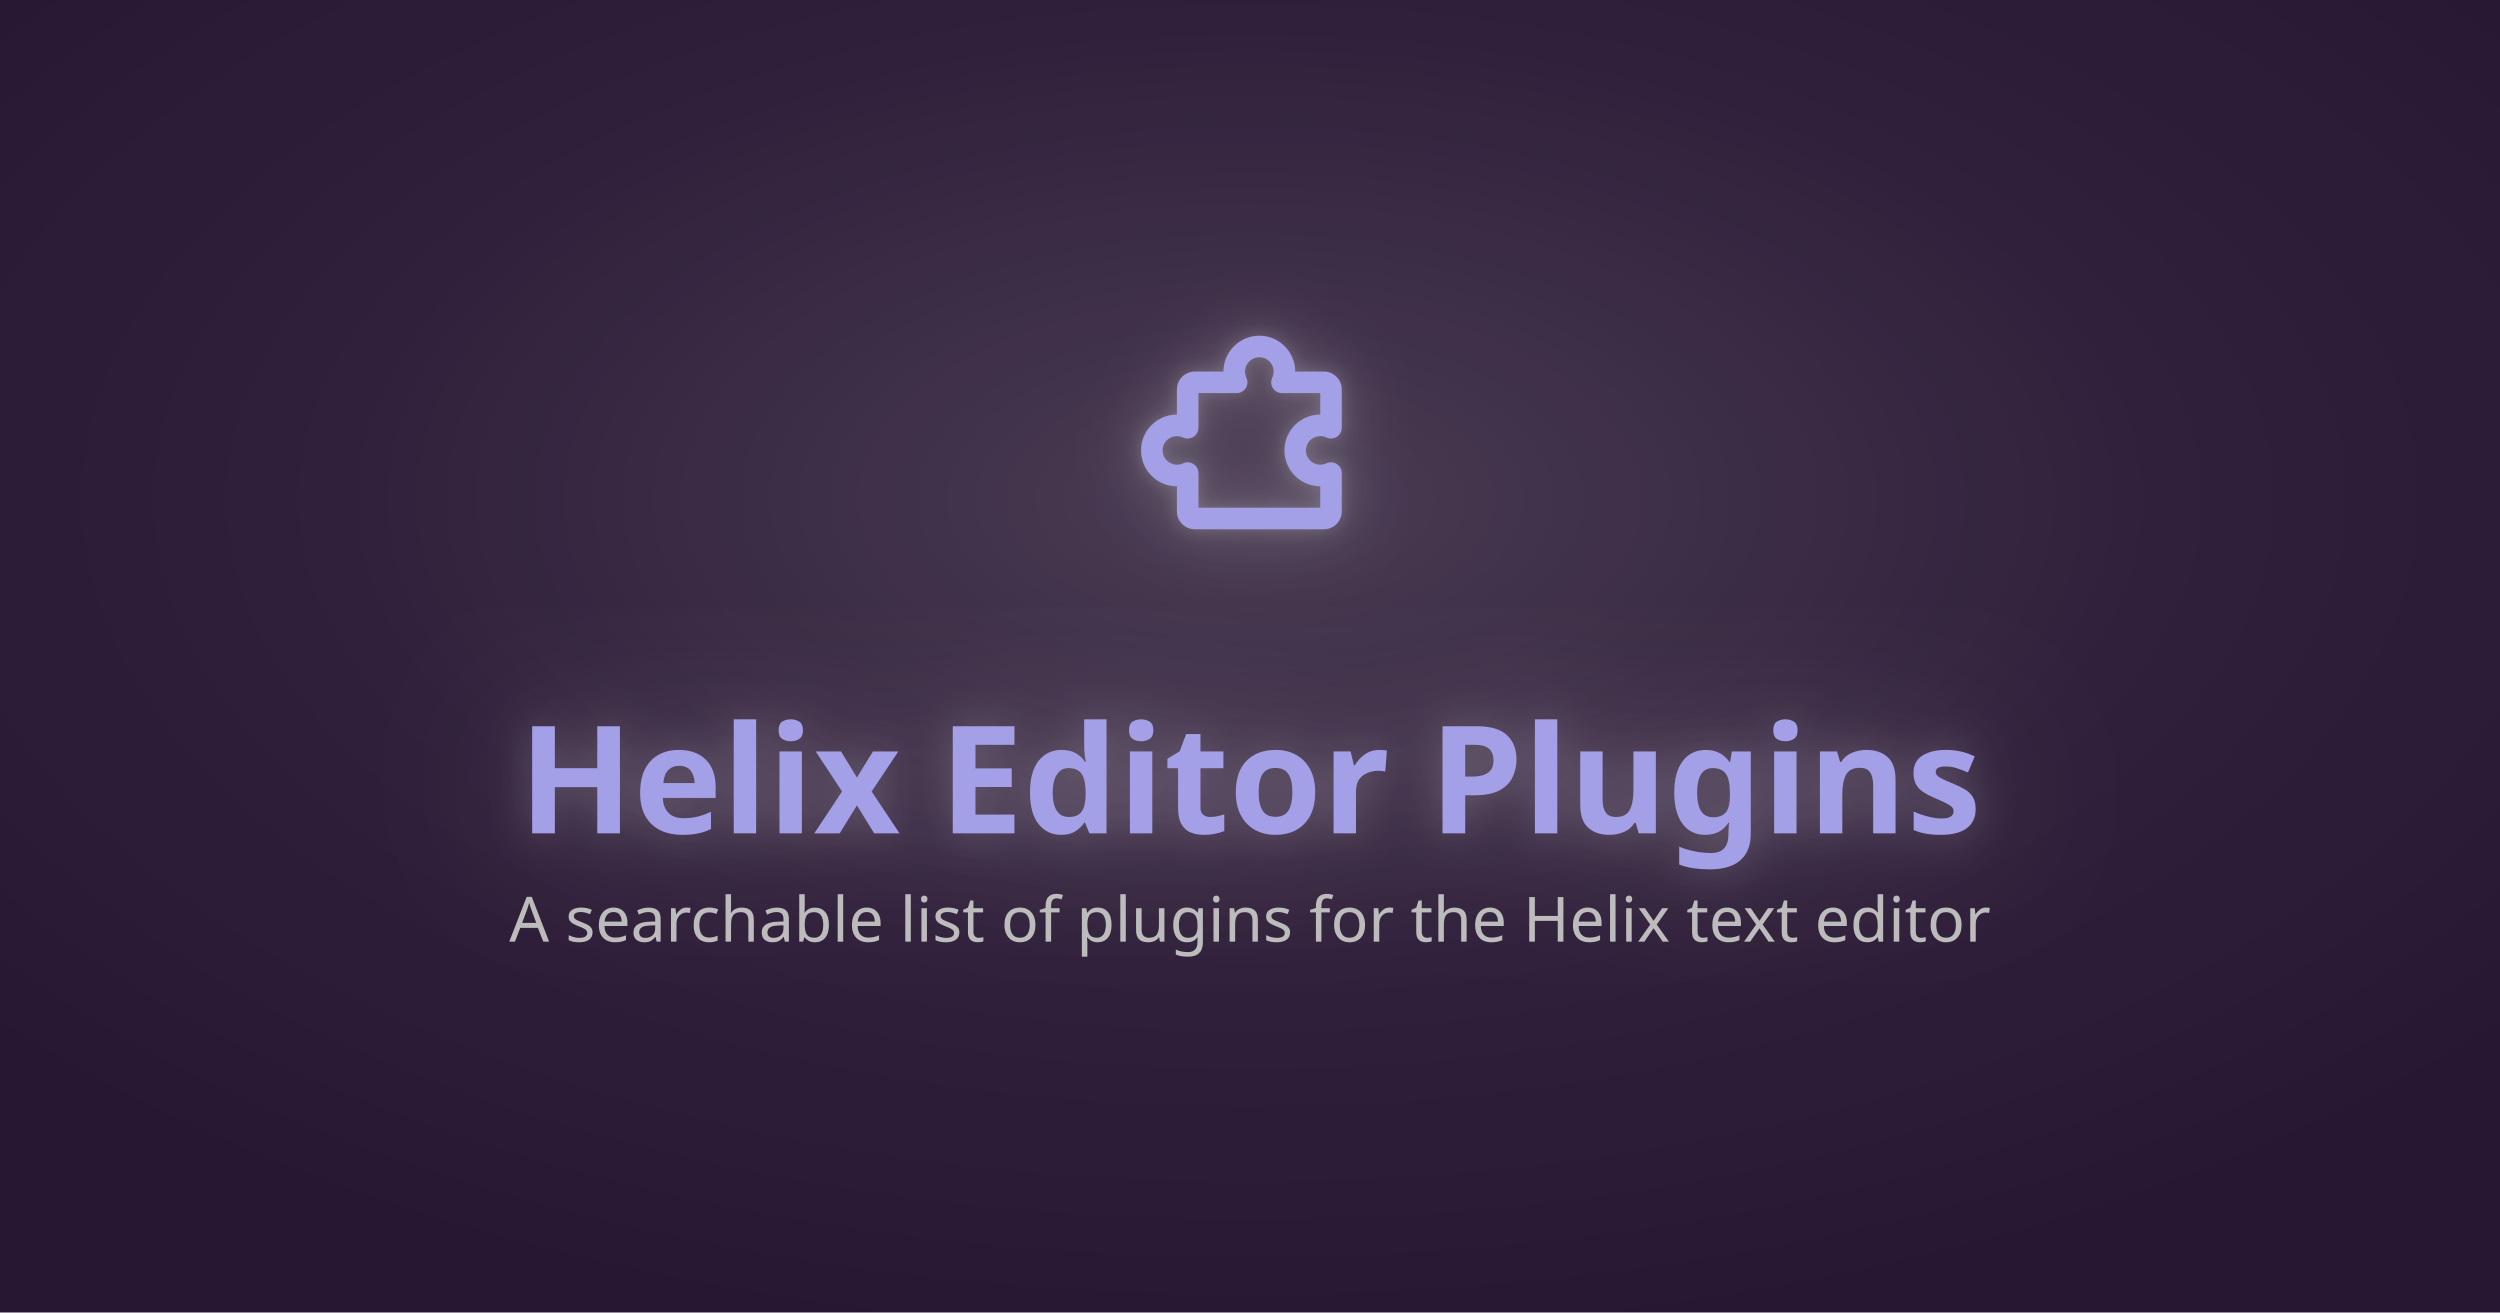
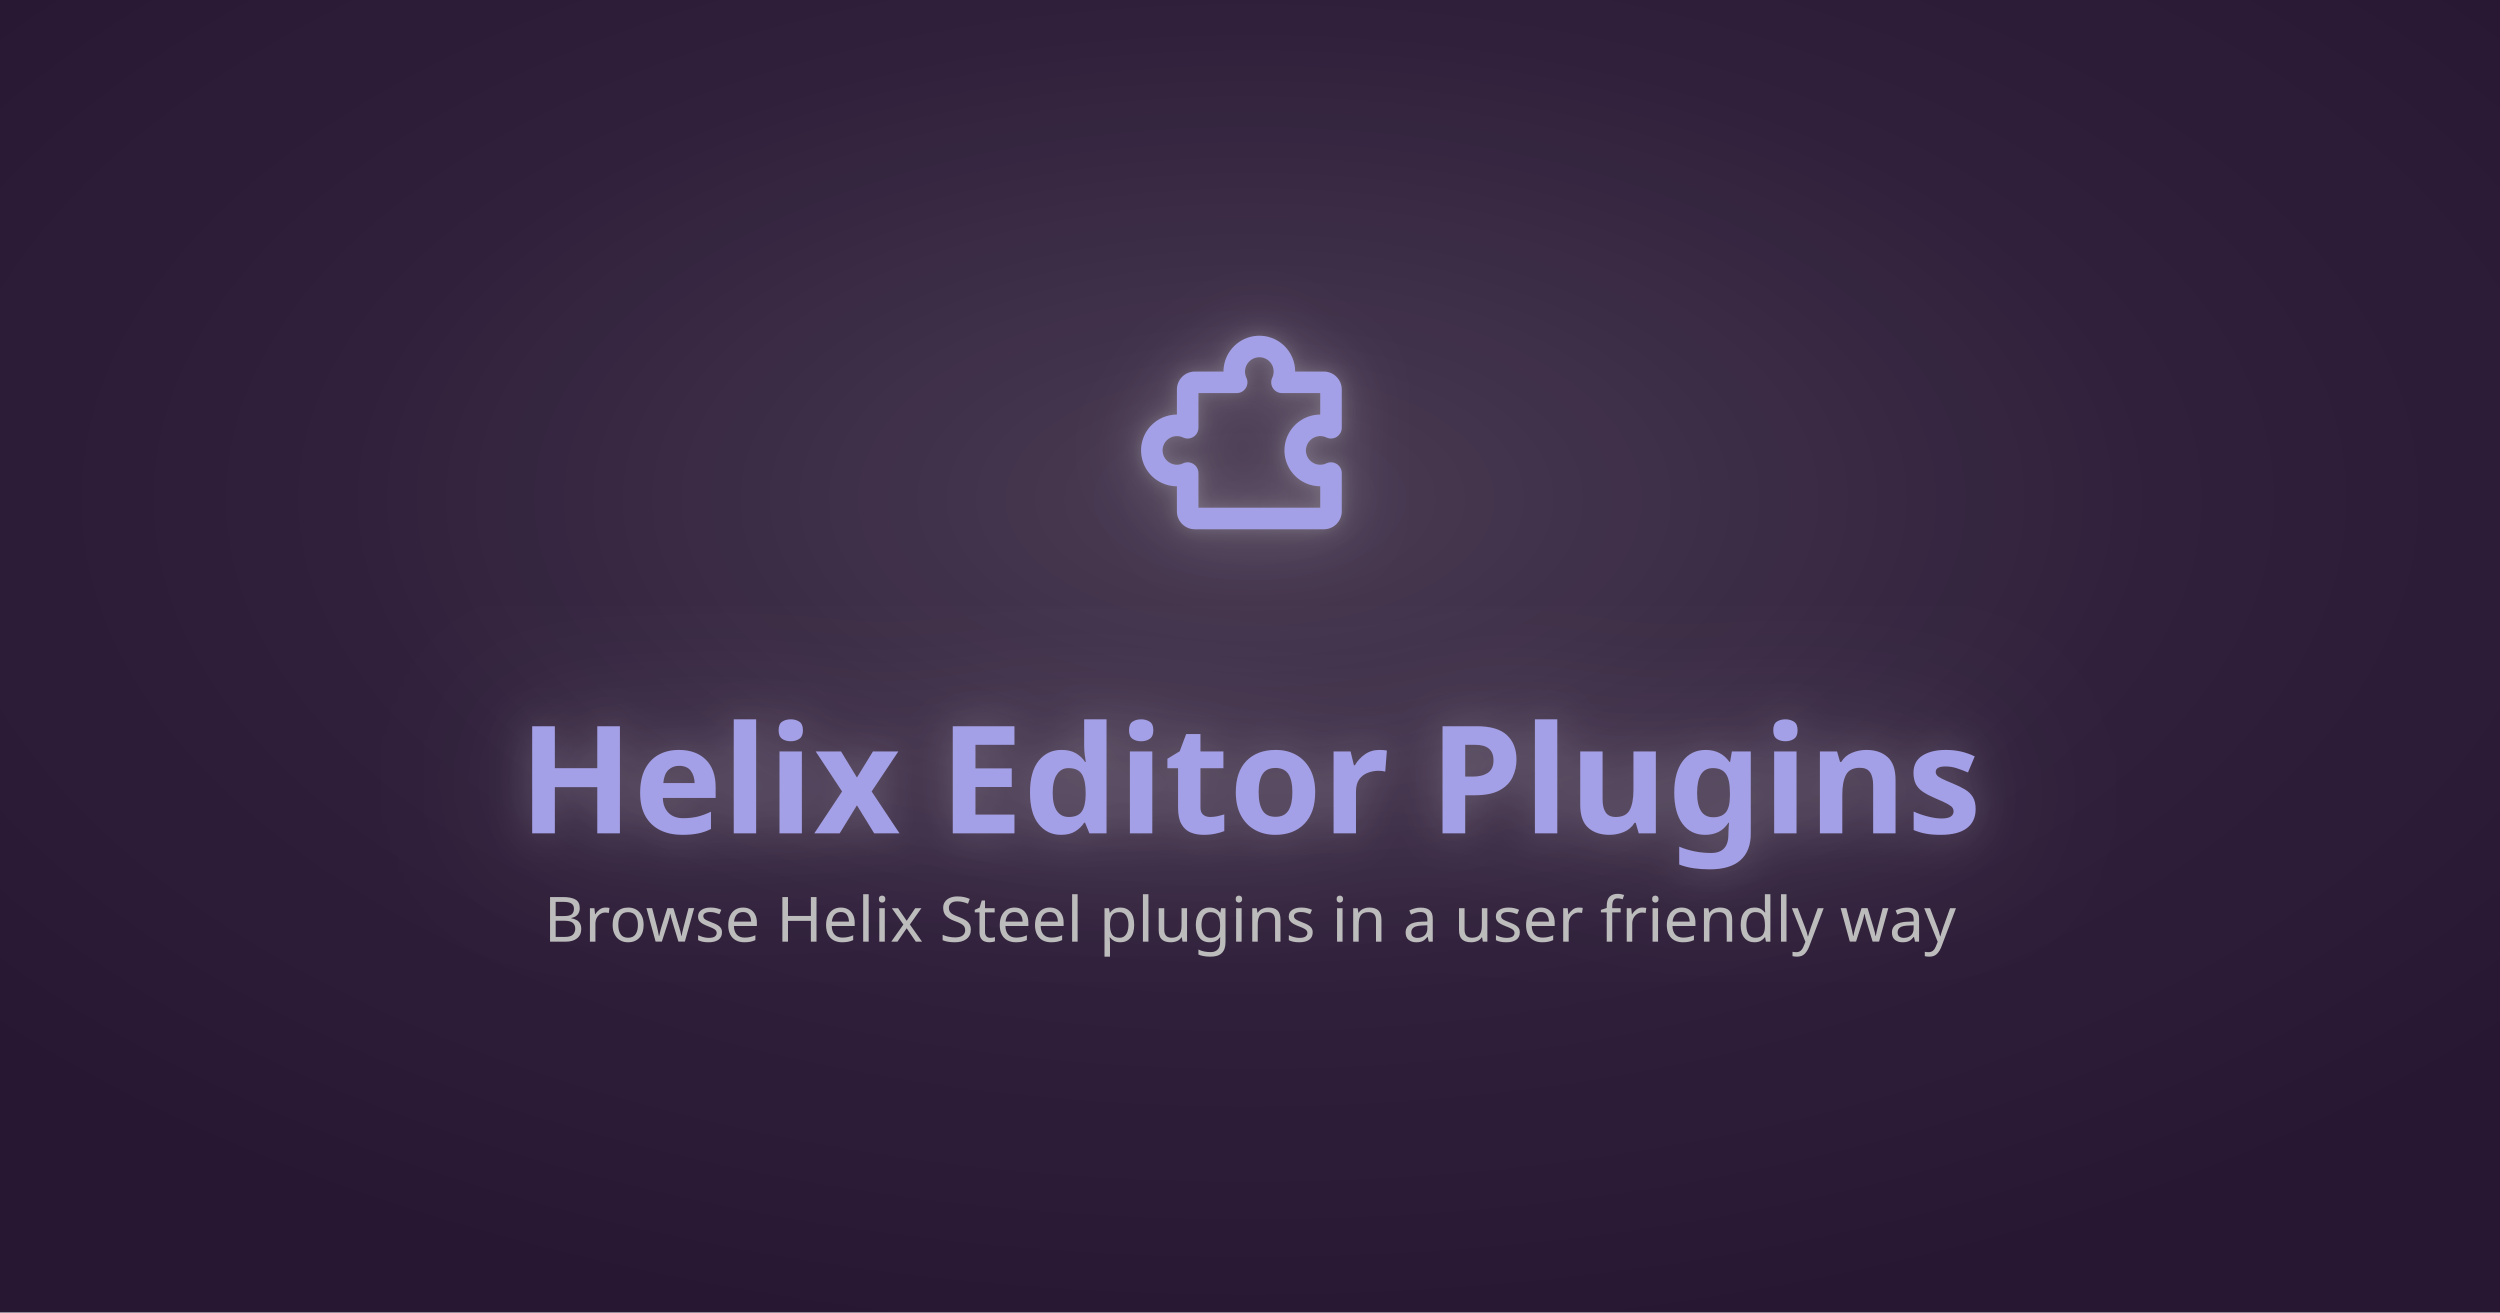
<svg xmlns="http://www.w3.org/2000/svg" width="1200" height="630" viewBox="0 0 1200 630">
  <defs>
    <radialGradient id="bgGlow" cx="50%" cy="38%" r="65%">
      <stop offset="0%" stop-color="#ffffff" stop-opacity="0.16" />
      <stop offset="55%" stop-color="#ffffff" stop-opacity="0.04" />
      <stop offset="100%" stop-color="#ffffff" stop-opacity="0" />
    </radialGradient>
    <filter id="glow" x="-75%" y="-75%" width="250%" height="250%">
      <feGaussianBlur in="SourceAlpha" stdDeviation="10" result="blur1" />
      <feFlood flood-color="#ffffff" flood-opacity="0.2" result="color1" />
      <feComposite in="color1" in2="blur1" operator="in" result="glow1" />
      <feGaussianBlur in="SourceAlpha" stdDeviation="36" result="blur2" />
      <feFlood flood-color="#ffffff" flood-opacity="0.3" result="color2" />
      <feComposite in="color2" in2="blur2" operator="in" result="glow2" />
      <feMerge>
        <feMergeNode in="glow2" />
        <feMergeNode in="glow1" />
        <feMergeNode in="SourceGraphic" />
      </feMerge>
    </filter>
  </defs>
  <rect width="1200" height="630" fill="#281733" />
  <rect width="1200" height="630" fill="url(#bgGlow)" />
  <g transform="translate(546, 156) scale(0.43)" fill="#a4a0e8" filter="url(#glow)">
    <path d="M222.41,155.16a12,12,0,0,0-11.56-.69A16,16,0,0,1,188,139,16.2,16.2,0,0,1,202.8,124a15.83,15.83,0,0,1,8,1.5A12,12,0,0,0,228,114.7V72a20,20,0,0,0-20-20H176a40.15,40.15,0,0,0-12.62-29.16,39.67,39.67,0,0,0-29.94-10.76,40.08,40.08,0,0,0-37.34,37C96,50.07,96,51,96,52H64A20,20,0,0,0,44,72v28a40.15,40.15,0,0,0-29.16,12.62A40,40,0,0,0,41.1,179.9a28.3,28.3,0,0,0,2.9.1v28a20,20,0,0,0,20,20H208a20,20,0,0,0,20-20V165.31A12,12,0,0,0,222.41,155.16ZM204,204H68V165.31a12,12,0,0,0-17.15-10.84A15.9,15.9,0,0,1,42.8,156,16.2,16.2,0,0,1,28,141.06a16,16,0,0,1,22.82-15.52A12,12,0,0,0,68,114.7V76h42.7a12,12,0,0,0,10.83-17.15A15.9,15.9,0,0,1,120,50.8,16.19,16.19,0,0,1,134.94,36a16,16,0,0,1,15.53,22.81A12,12,0,0,0,161.31,76H204v24c-1,0-1.93,0-2.9.11A40,40,0,0,0,204,180h0Z" />
  </g>
  <text x="600" y="400" text-anchor="middle" font-family="SN Pro" font-size="72" font-weight="800" fill="#a4a0e8" filter="url(#glow)">Helix Editor Plugins</text>
-   <text x="600" y="452" text-anchor="middle" font-family="SN Pro" font-size="30" font-weight="400" fill="#bcbcbc">A searchable list of plugins for the Helix text editor</text>
+   <text x="600" y="452" text-anchor="middle" font-family="SN Pro" font-size="30" font-weight="400" fill="#bcbcbc">Browse Helix Steel plugins in a user friendly way</text>
</svg>
